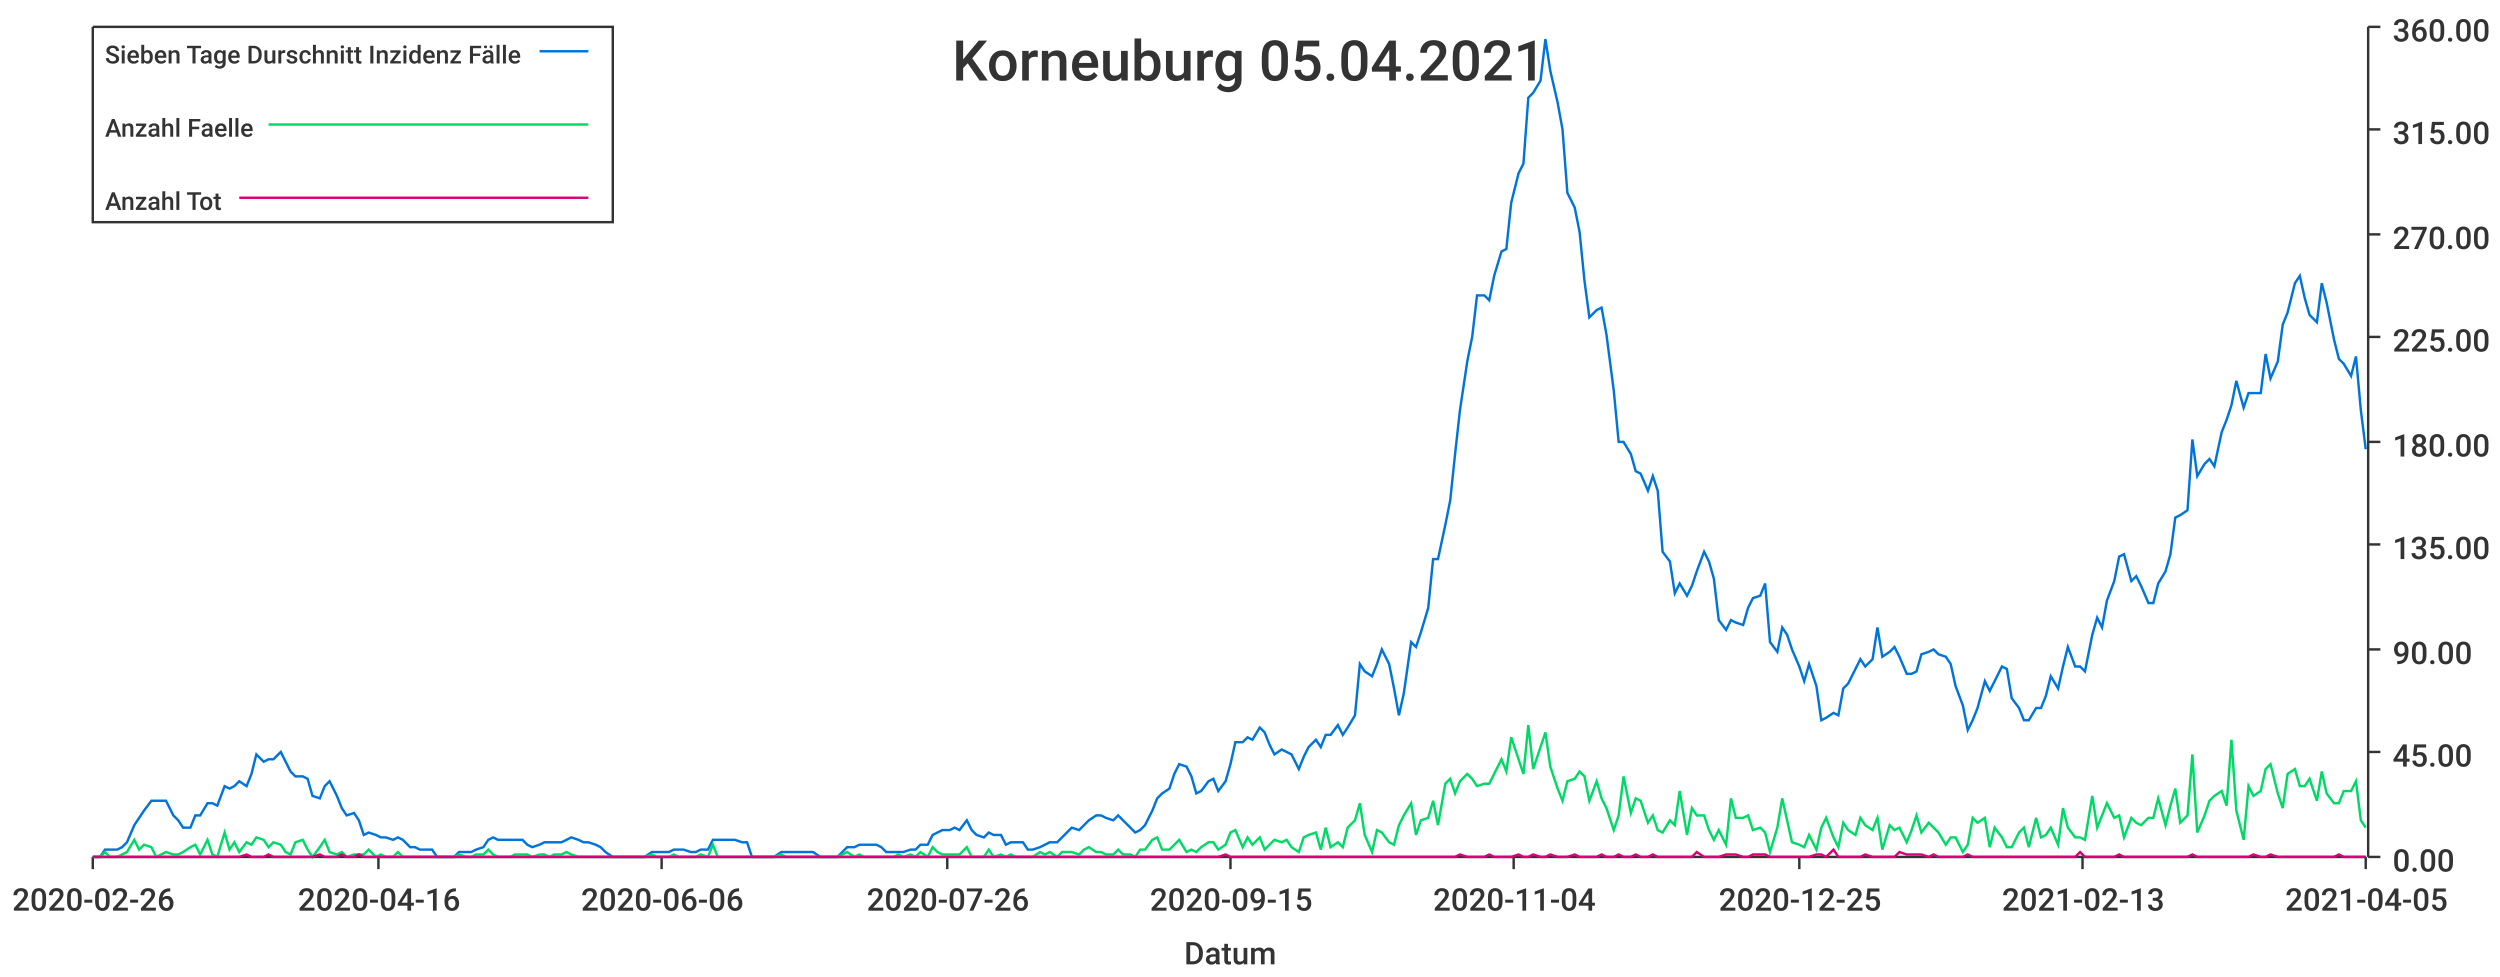
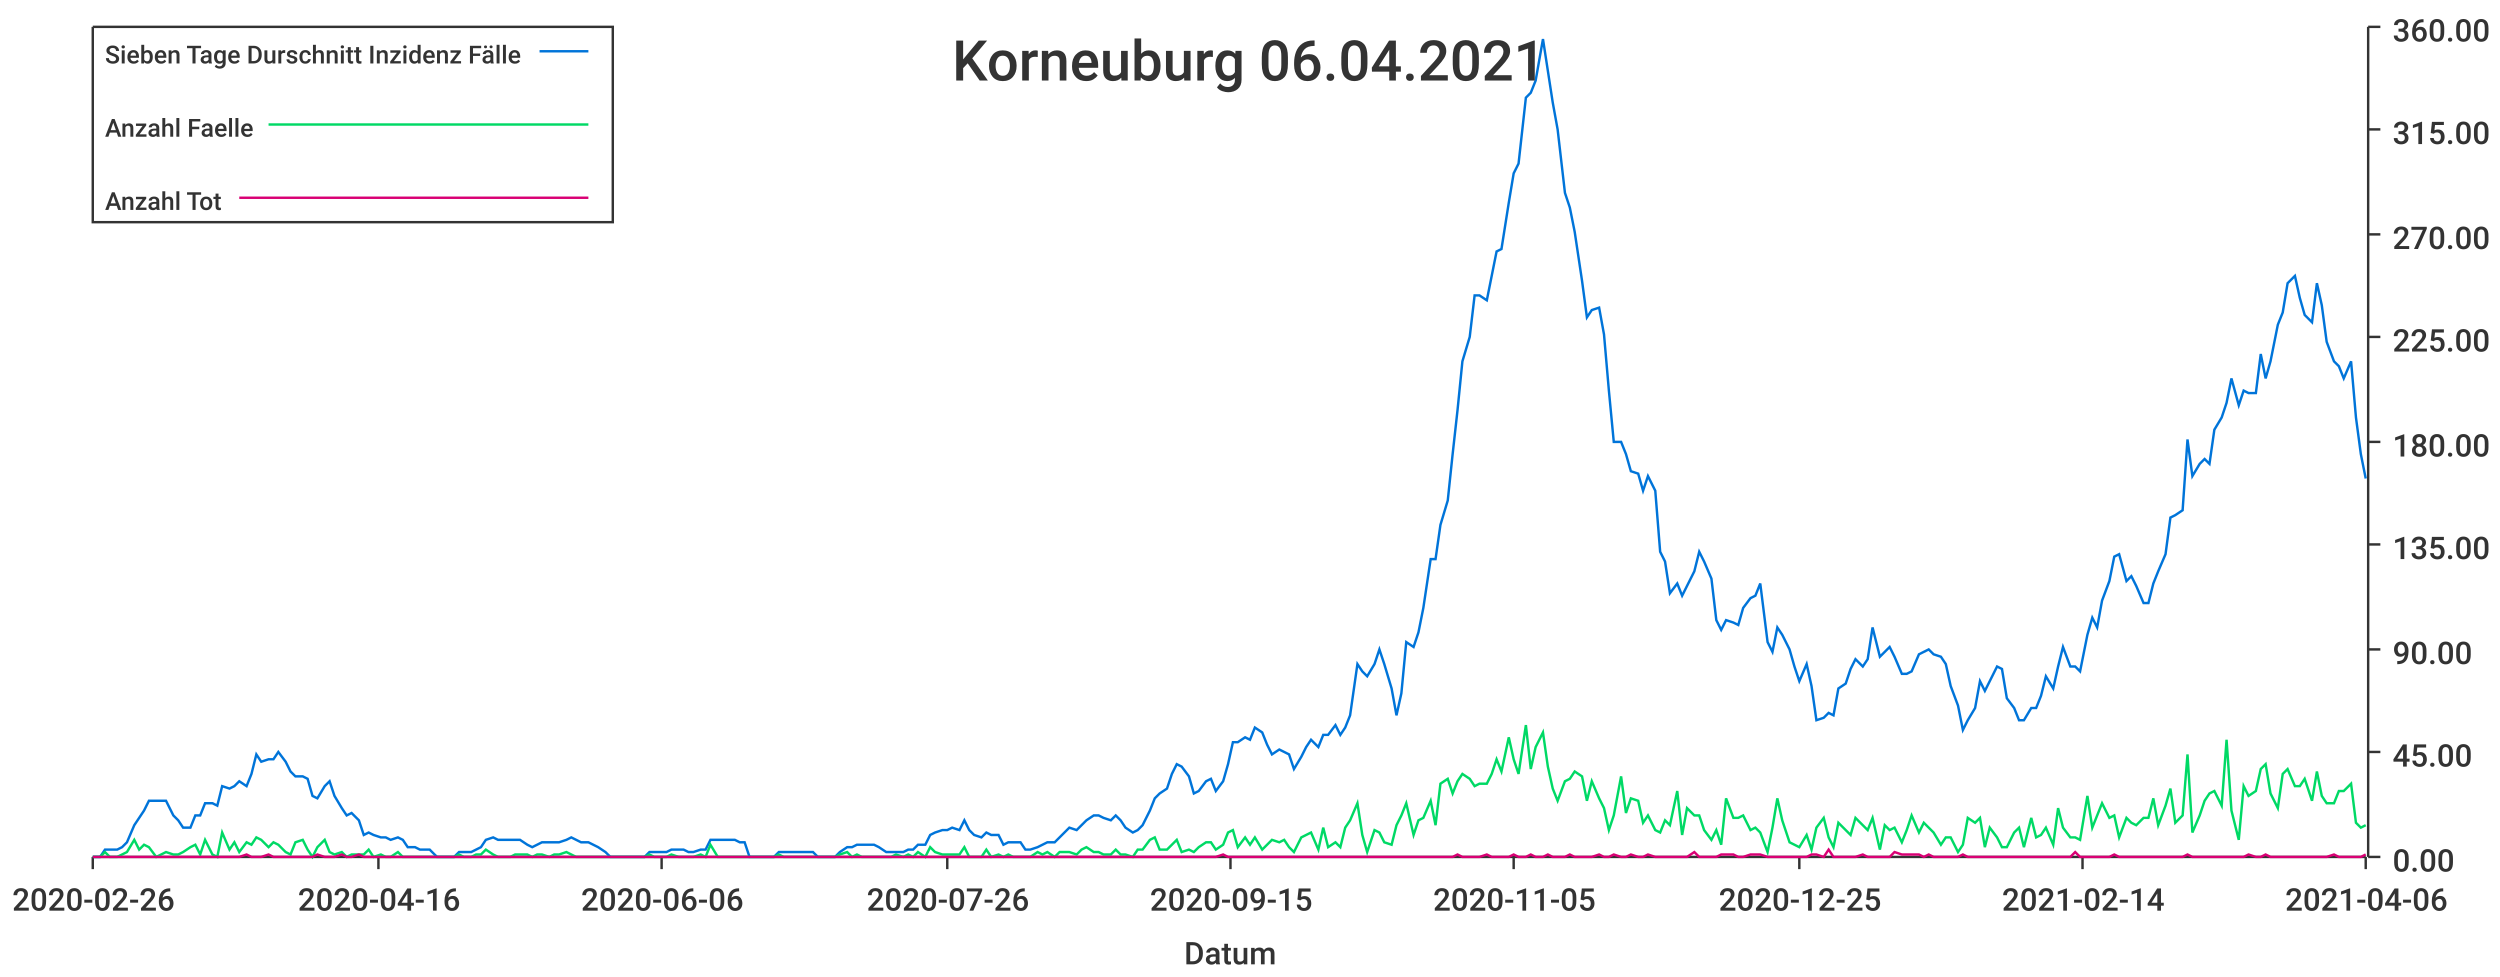
<svg xmlns="http://www.w3.org/2000/svg" width="1024" height="400">\n<path d="M 0 0 L 1024 0 L 1024 400 L 0 400 L 0 0" style="stroke-width:0;stroke:rgba(255,255,255,1.0);fill:rgba(255,255,255,1.0)" />
  <path d="M 38 11 L 969 11 L 969 351 L 38 351 L 38 11" style="stroke-width:0;stroke:rgba(255,255,255,1.0);fill:rgba(255,255,255,1.0)" />
  <path d="M 38 351 L 969 351" style="stroke-width:1;stroke:rgba(51,51,51,1.0);fill:none" />
  <path d="M 38 351 L 38 356" style="stroke-width:1;stroke:rgba(51,51,51,1.0);fill:none" />
  <text x="5" y="373" style="stroke-width:0;stroke:none;fill:rgba(51,51,51,1.0);font-size:12.8px;font-family:'Roboto Medium',sans-serif">2020-02-26</text>
  <path d="M 155 351 L 155 356" style="stroke-width:1;stroke:rgba(51,51,51,1.0);fill:none" />
  <text x="122" y="373" style="stroke-width:0;stroke:none;fill:rgba(51,51,51,1.0);font-size:12.8px;font-family:'Roboto Medium',sans-serif">2020-04-16</text>
  <path d="M 271 351 L 271 356" style="stroke-width:1;stroke:rgba(51,51,51,1.0);fill:none" />
  <text x="238" y="373" style="stroke-width:0;stroke:none;fill:rgba(51,51,51,1.0);font-size:12.8px;font-family:'Roboto Medium',sans-serif">2020-06-06</text>
  <path d="M 388 351 L 388 356" style="stroke-width:1;stroke:rgba(51,51,51,1.0);fill:none" />
  <text x="355" y="373" style="stroke-width:0;stroke:none;fill:rgba(51,51,51,1.0);font-size:12.8px;font-family:'Roboto Medium',sans-serif">2020-07-26</text>
  <path d="M 504 351 L 504 356" style="stroke-width:1;stroke:rgba(51,51,51,1.0);fill:none" />
  <text x="471" y="373" style="stroke-width:0;stroke:none;fill:rgba(51,51,51,1.0);font-size:12.8px;font-family:'Roboto Medium',sans-serif">2020-09-15</text>
  <path d="M 620 351 L 620 356" style="stroke-width:1;stroke:rgba(51,51,51,1.0);fill:none" />
-   <text x="587" y="373" style="stroke-width:0;stroke:none;fill:rgba(51,51,51,1.0);font-size:12.8px;font-family:'Roboto Medium',sans-serif">2020-11-04</text>
+   <text x="587" y="373" style="stroke-width:0;stroke:none;fill:rgba(51,51,51,1.0);font-size:12.8px;font-family:'Roboto Medium',sans-serif">2020-11-05</text>
  <path d="M 737 351 L 737 356" style="stroke-width:1;stroke:rgba(51,51,51,1.0);fill:none" />
  <text x="704" y="373" style="stroke-width:0;stroke:none;fill:rgba(51,51,51,1.0);font-size:12.8px;font-family:'Roboto Medium',sans-serif">2020-12-25</text>
  <path d="M 853 351 L 853 356" style="stroke-width:1;stroke:rgba(51,51,51,1.0);fill:none" />
-   <text x="820" y="373" style="stroke-width:0;stroke:none;fill:rgba(51,51,51,1.0);font-size:12.8px;font-family:'Roboto Medium',sans-serif">2021-02-13</text>
+   <text x="820" y="373" style="stroke-width:0;stroke:none;fill:rgba(51,51,51,1.0);font-size:12.8px;font-family:'Roboto Medium',sans-serif">2021-02-14</text>
  <path d="M 969 351 L 969 356" style="stroke-width:1;stroke:rgba(51,51,51,1.0);fill:none" />
-   <text x="936" y="373" style="stroke-width:0;stroke:none;fill:rgba(51,51,51,1.0);font-size:12.8px;font-family:'Roboto Medium',sans-serif">2021-04-05</text>
+   <text x="936" y="373" style="stroke-width:0;stroke:none;fill:rgba(51,51,51,1.0);font-size:12.8px;font-family:'Roboto Medium',sans-serif">2021-04-06</text>
  <text x="485" y="395" style="stroke-width:0;stroke:none;fill:rgba(51,51,51,1.0);font-size:12.8px;font-family:'Roboto Medium',sans-serif">Datum</text>
  <path d="M 970 351 L 970 11" style="stroke-width:1;stroke:rgba(51,51,51,1.0);fill:none" />
  <path d="M 970 351 L 975 351" style="stroke-width:1;stroke:rgba(51,51,51,1.0);fill:none" />
  <text x="980" y="357" style="stroke-width:0;stroke:none;fill:rgba(51,51,51,1.0);font-size:12.8px;font-family:'Roboto Medium',sans-serif">0.00</text>
  <path d="M 970 308 L 975 308" style="stroke-width:1;stroke:rgba(51,51,51,1.0);fill:none" />
  <text x="980" y="314" style="stroke-width:0;stroke:none;fill:rgba(51,51,51,1.0);font-size:12.8px;font-family:'Roboto Medium',sans-serif">45.00</text>
  <path d="M 970 266 L 975 266" style="stroke-width:1;stroke:rgba(51,51,51,1.0);fill:none" />
  <text x="980" y="272" style="stroke-width:0;stroke:none;fill:rgba(51,51,51,1.0);font-size:12.8px;font-family:'Roboto Medium',sans-serif">90.00</text>
  <path d="M 970 223 L 975 223" style="stroke-width:1;stroke:rgba(51,51,51,1.0);fill:none" />
  <text x="980" y="229" style="stroke-width:0;stroke:none;fill:rgba(51,51,51,1.0);font-size:12.8px;font-family:'Roboto Medium',sans-serif">135.00</text>
  <path d="M 970 181 L 975 181" style="stroke-width:1;stroke:rgba(51,51,51,1.0);fill:none" />
  <text x="980" y="187" style="stroke-width:0;stroke:none;fill:rgba(51,51,51,1.0);font-size:12.8px;font-family:'Roboto Medium',sans-serif">180.00</text>
  <path d="M 970 138 L 975 138" style="stroke-width:1;stroke:rgba(51,51,51,1.0);fill:none" />
  <text x="980" y="144" style="stroke-width:0;stroke:none;fill:rgba(51,51,51,1.0);font-size:12.8px;font-family:'Roboto Medium',sans-serif">225.00</text>
  <path d="M 970 96 L 975 96" style="stroke-width:1;stroke:rgba(51,51,51,1.0);fill:none" />
  <text x="980" y="102" style="stroke-width:0;stroke:none;fill:rgba(51,51,51,1.0);font-size:12.8px;font-family:'Roboto Medium',sans-serif">270.00</text>
  <path d="M 970 53 L 975 53" style="stroke-width:1;stroke:rgba(51,51,51,1.0);fill:none" />
  <text x="980" y="59" style="stroke-width:0;stroke:none;fill:rgba(51,51,51,1.0);font-size:12.8px;font-family:'Roboto Medium',sans-serif">315.00</text>
  <path d="M 970 11 L 975 11" style="stroke-width:1;stroke:rgba(51,51,51,1.0);fill:none" />
  <text x="980" y="17" style="stroke-width:0;stroke:none;fill:rgba(51,51,51,1.0);font-size:12.8px;font-family:'Roboto Medium',sans-serif">360.00</text>
-   <path d="M 38 351 L 41 351 L 43 348 L 45 348 L 48 348 L 50 347 L 52 345 L 55 338 L 57 335 L 59 332 L 62 328 L 64 328 L 66 328 L 68 328 L 71 334 L 73 336 L 75 339 L 78 339 L 80 334 L 82 334 L 85 329 L 87 329 L 89 330 L 92 322 L 94 323 L 96 322 L 98 320 L 101 322 L 103 317 L 105 309 L 108 312 L 110 311 L 112 311 L 115 308 L 117 312 L 119 316 L 121 318 L 124 318 L 126 319 L 128 326 L 131 327 L 133 322 L 135 320 L 138 326 L 140 331 L 142 334 L 145 333 L 147 336 L 149 342 L 151 341 L 154 342 L 156 343 L 158 343 L 161 344 L 163 343 L 165 344 L 168 347 L 170 347 L 172 348 L 174 348 L 177 348 L 179 351 L 181 351 L 184 351 L 186 351 L 188 349 L 191 349 L 193 349 L 195 348 L 198 347 L 200 344 L 202 343 L 204 344 L 207 344 L 209 344 L 211 344 L 214 344 L 216 346 L 218 347 L 221 346 L 223 345 L 225 345 L 227 345 L 230 345 L 232 344 L 234 343 L 237 344 L 239 345 L 241 345 L 244 346 L 246 347 L 248 349 L 251 351 L 253 351 L 255 351 L 257 351 L 260 351 L 262 351 L 264 351 L 267 349 L 269 349 L 271 349 L 274 349 L 276 348 L 278 348 L 280 348 L 283 349 L 285 349 L 287 348 L 290 348 L 292 344 L 294 344 L 297 344 L 299 344 L 301 344 L 304 345 L 306 345 L 308 351 L 310 351 L 313 351 L 315 351 L 317 351 L 320 349 L 322 349 L 324 349 L 327 349 L 329 349 L 331 349 L 333 349 L 336 351 L 338 351 L 340 351 L 343 351 L 345 349 L 347 347 L 350 347 L 352 346 L 354 346 L 357 346 L 359 346 L 361 347 L 363 349 L 366 349 L 368 349 L 370 349 L 373 348 L 375 348 L 377 346 L 380 346 L 382 342 L 384 341 L 386 340 L 389 340 L 391 339 L 393 340 L 396 336 L 398 340 L 400 342 L 403 343 L 405 341 L 407 342 L 410 342 L 412 346 L 414 345 L 416 345 L 419 345 L 421 348 L 423 348 L 426 347 L 428 346 L 430 345 L 433 345 L 435 343 L 437 341 L 439 339 L 442 340 L 444 338 L 446 336 L 449 334 L 451 334 L 453 335 L 456 336 L 458 334 L 460 336 L 463 339 L 465 341 L 467 340 L 469 338 L 472 332 L 474 327 L 476 325 L 479 323 L 481 317 L 483 313 L 486 314 L 488 318 L 490 325 L 492 324 L 495 320 L 497 319 L 499 324 L 502 320 L 504 313 L 506 304 L 509 304 L 511 302 L 513 303 L 516 298 L 518 300 L 520 305 L 522 309 L 525 307 L 527 308 L 529 309 L 532 315 L 534 310 L 536 306 L 539 303 L 541 306 L 543 301 L 545 301 L 548 297 L 550 301 L 552 298 L 555 293 L 557 272 L 559 275 L 562 277 L 564 272 L 566 266 L 569 272 L 571 282 L 573 293 L 575 284 L 578 263 L 580 265 L 582 259 L 585 249 L 587 229 L 589 229 L 592 215 L 594 205 L 596 186 L 598 168 L 601 148 L 603 138 L 605 121 L 608 121 L 610 123 L 612 113 L 615 103 L 617 102 L 619 83 L 622 71 L 624 67 L 626 40 L 628 38 L 631 33 L 633 16 L 635 29 L 638 42 L 640 53 L 642 79 L 645 85 L 647 95 L 649 115 L 651 130 L 654 127 L 656 126 L 658 137 L 661 160 L 663 181 L 665 181 L 668 186 L 670 193 L 672 194 L 675 201 L 677 195 L 679 201 L 681 226 L 684 230 L 686 243 L 688 239 L 691 244 L 693 240 L 695 234 L 698 226 L 700 230 L 702 237 L 704 254 L 707 258 L 709 254 L 711 255 L 714 256 L 716 249 L 718 245 L 721 244 L 723 239 L 725 263 L 728 267 L 730 257 L 732 260 L 734 266 L 737 273 L 739 279 L 741 272 L 744 281 L 746 295 L 748 294 L 751 292 L 753 293 L 755 282 L 757 280 L 760 274 L 762 270 L 764 273 L 767 270 L 769 257 L 771 269 L 774 267 L 776 265 L 778 269 L 781 276 L 783 276 L 785 275 L 787 268 L 790 267 L 792 266 L 794 268 L 797 269 L 799 272 L 801 281 L 804 289 L 806 299 L 808 295 L 810 290 L 813 279 L 815 283 L 817 279 L 820 273 L 822 274 L 824 286 L 827 290 L 829 295 L 831 295 L 834 290 L 836 290 L 838 285 L 840 277 L 843 282 L 845 273 L 847 265 L 850 273 L 852 273 L 854 275 L 857 260 L 859 253 L 861 257 L 863 246 L 866 238 L 868 228 L 870 227 L 873 238 L 875 236 L 877 240 L 880 247 L 882 247 L 884 239 L 887 234 L 889 227 L 891 212 L 893 211 L 896 209 L 898 180 L 900 195 L 903 190 L 905 188 L 907 191 L 910 177 L 912 172 L 914 166 L 916 156 L 919 167 L 921 161 L 923 161 L 926 161 L 928 145 L 930 155 L 933 148 L 935 133 L 937 128 L 940 116 L 942 113 L 944 122 L 946 129 L 949 132 L 951 116 L 953 124 L 956 139 L 958 147 L 960 149 L 963 154 L 965 146 L 967 168 L 969 184" style="stroke-width:1;stroke:rgba(0,116,217,1.0);fill:none" />
-   <path d="M 38 351 L 41 351 L 43 349 L 45 351 L 48 351 L 50 350 L 52 349 L 55 344 L 57 348 L 59 346 L 62 347 L 64 351 L 66 350 L 68 349 L 71 350 L 73 350 L 75 349 L 78 347 L 80 346 L 82 350 L 85 344 L 87 350 L 89 351 L 92 341 L 94 348 L 96 345 L 98 349 L 101 345 L 103 346 L 105 343 L 108 344 L 110 347 L 112 345 L 115 346 L 117 349 L 119 350 L 121 345 L 124 344 L 126 348 L 128 351 L 131 347 L 133 344 L 135 349 L 138 350 L 140 349 L 142 351 L 145 350 L 147 350 L 149 350 L 151 348 L 154 351 L 156 350 L 158 351 L 161 351 L 163 349 L 165 351 L 168 351 L 170 351 L 172 351 L 174 351 L 177 351 L 179 351 L 181 351 L 184 351 L 186 351 L 188 350 L 191 351 L 193 351 L 195 350 L 198 350 L 200 348 L 202 350 L 204 351 L 207 351 L 209 351 L 211 350 L 214 350 L 216 350 L 218 351 L 221 350 L 223 350 L 225 351 L 227 350 L 230 350 L 232 349 L 234 350 L 237 351 L 239 351 L 241 351 L 244 351 L 246 351 L 248 351 L 251 351 L 253 351 L 255 351 L 257 351 L 260 351 L 262 351 L 264 351 L 267 350 L 269 351 L 271 351 L 274 351 L 276 350 L 278 351 L 280 351 L 283 351 L 285 351 L 287 350 L 290 351 L 292 346 L 294 351 L 297 351 L 299 351 L 301 351 L 304 351 L 306 351 L 308 351 L 310 351 L 313 351 L 315 351 L 317 351 L 320 350 L 322 351 L 324 351 L 327 351 L 329 351 L 331 351 L 333 351 L 336 351 L 338 351 L 340 351 L 343 351 L 345 350 L 347 349 L 350 351 L 352 350 L 354 351 L 357 351 L 359 351 L 361 351 L 363 351 L 366 351 L 368 350 L 370 351 L 373 350 L 375 351 L 377 349 L 380 351 L 382 347 L 384 349 L 386 350 L 389 350 L 391 350 L 393 350 L 396 347 L 398 351 L 400 351 L 403 351 L 405 348 L 407 351 L 410 350 L 412 351 L 414 350 L 416 351 L 419 351 L 421 351 L 423 351 L 426 349 L 428 350 L 430 349 L 433 351 L 435 349 L 437 349 L 439 349 L 442 350 L 444 348 L 446 347 L 449 349 L 451 349 L 453 350 L 456 350 L 458 348 L 460 350 L 463 350 L 465 351 L 467 348 L 469 348 L 472 344 L 474 343 L 476 348 L 479 348 L 481 346 L 483 344 L 486 349 L 488 348 L 490 349 L 492 347 L 495 345 L 497 345 L 499 348 L 502 346 L 504 341 L 506 340 L 509 347 L 511 343 L 513 346 L 516 343 L 518 348 L 520 346 L 522 344 L 525 345 L 527 344 L 529 347 L 532 349 L 534 343 L 536 342 L 539 341 L 541 348 L 543 339 L 545 347 L 548 345 L 550 347 L 552 339 L 555 336 L 557 329 L 559 342 L 562 349 L 564 340 L 566 341 L 569 345 L 571 346 L 573 338 L 575 334 L 578 329 L 580 342 L 582 336 L 585 335 L 587 328 L 589 338 L 592 321 L 594 319 L 596 325 L 598 320 L 601 317 L 603 319 L 605 322 L 608 321 L 610 321 L 612 317 L 615 311 L 617 316 L 619 302 L 622 311 L 624 317 L 626 297 L 628 315 L 631 306 L 633 300 L 635 314 L 638 323 L 640 328 L 642 320 L 645 319 L 647 316 L 649 318 L 651 328 L 654 320 L 656 327 L 658 331 L 661 340 L 663 334 L 665 318 L 668 333 L 670 327 L 672 328 L 675 337 L 677 334 L 679 340 L 681 341 L 684 336 L 686 338 L 688 324 L 691 342 L 693 331 L 695 334 L 698 334 L 700 340 L 702 344 L 704 340 L 707 346 L 709 327 L 711 335 L 714 335 L 716 334 L 718 340 L 721 339 L 723 341 L 725 349 L 728 339 L 730 327 L 732 336 L 734 345 L 737 346 L 739 347 L 741 342 L 744 348 L 746 339 L 748 335 L 751 343 L 753 347 L 755 337 L 757 340 L 760 342 L 762 335 L 764 338 L 767 340 L 769 335 L 771 348 L 774 338 L 776 340 L 778 339 L 781 345 L 783 340 L 785 334 L 787 341 L 790 337 L 792 339 L 794 341 L 797 346 L 799 343 L 801 343 L 804 349 L 806 346 L 808 335 L 810 337 L 813 335 L 815 347 L 817 339 L 820 343 L 822 347 L 824 347 L 827 341 L 829 339 L 831 347 L 834 335 L 836 343 L 838 342 L 840 339 L 843 346 L 845 331 L 847 339 L 850 343 L 852 343 L 854 344 L 857 326 L 859 339 L 861 334 L 863 329 L 866 335 L 868 334 L 870 343 L 873 335 L 875 337 L 877 338 L 880 335 L 882 335 L 884 327 L 887 338 L 889 330 L 891 323 L 893 337 L 896 334 L 898 309 L 900 341 L 903 334 L 905 328 L 907 326 L 910 324 L 912 330 L 914 303 L 916 332 L 919 344 L 921 322 L 923 326 L 926 324 L 928 315 L 930 313 L 933 325 L 935 331 L 937 317 L 940 315 L 942 322 L 944 322 L 946 319 L 949 328 L 951 316 L 953 325 L 956 329 L 958 329 L 960 324 L 963 324 L 965 320 L 967 336 L 969 339" style="stroke-width:1;stroke:rgba(0,217,101,1.0);fill:none" />
-   <path d="M 38 351 L 41 351 L 43 351 L 45 351 L 48 351 L 50 351 L 52 351 L 55 351 L 57 351 L 59 351 L 62 351 L 64 351 L 66 351 L 68 351 L 71 351 L 73 351 L 75 351 L 78 351 L 80 351 L 82 351 L 85 351 L 87 351 L 89 351 L 92 351 L 94 351 L 96 351 L 98 351 L 101 350 L 103 351 L 105 351 L 108 351 L 110 350 L 112 351 L 115 351 L 117 351 L 119 351 L 121 351 L 124 351 L 126 351 L 128 351 L 131 350 L 133 351 L 135 351 L 138 351 L 140 350 L 142 351 L 145 351 L 147 350 L 149 351 L 151 351 L 154 351 L 156 351 L 158 351 L 161 351 L 163 351 L 165 351 L 168 351 L 170 351 L 172 351 L 174 351 L 177 351 L 179 351 L 181 351 L 184 351 L 186 351 L 188 351 L 191 351 L 193 351 L 195 351 L 198 351 L 200 351 L 202 351 L 204 351 L 207 351 L 209 351 L 211 351 L 214 351 L 216 351 L 218 351 L 221 351 L 223 351 L 225 351 L 227 351 L 230 351 L 232 351 L 234 351 L 237 351 L 239 351 L 241 351 L 244 351 L 246 351 L 248 351 L 251 351 L 253 351 L 255 351 L 257 351 L 260 351 L 262 351 L 264 351 L 267 351 L 269 351 L 271 351 L 274 351 L 276 351 L 278 351 L 280 351 L 283 351 L 285 351 L 287 351 L 290 351 L 292 351 L 294 351 L 297 351 L 299 351 L 301 351 L 304 351 L 306 351 L 308 351 L 310 351 L 313 351 L 315 351 L 317 351 L 320 351 L 322 351 L 324 351 L 327 351 L 329 351 L 331 351 L 333 351 L 336 351 L 338 351 L 340 351 L 343 351 L 345 351 L 347 351 L 350 351 L 352 351 L 354 351 L 357 351 L 359 351 L 361 351 L 363 351 L 366 351 L 368 351 L 370 351 L 373 351 L 375 351 L 377 351 L 380 351 L 382 351 L 384 351 L 386 351 L 389 351 L 391 351 L 393 351 L 396 351 L 398 351 L 400 351 L 403 351 L 405 351 L 407 351 L 410 351 L 412 351 L 414 351 L 416 351 L 419 351 L 421 351 L 423 351 L 426 351 L 428 351 L 430 351 L 433 351 L 435 351 L 437 351 L 439 351 L 442 351 L 444 351 L 446 351 L 449 351 L 451 351 L 453 351 L 456 351 L 458 351 L 460 351 L 463 351 L 465 351 L 467 351 L 469 351 L 472 351 L 474 351 L 476 351 L 479 351 L 481 351 L 483 351 L 486 351 L 488 351 L 490 351 L 492 351 L 495 351 L 497 351 L 499 351 L 502 350 L 504 351 L 506 351 L 509 351 L 511 351 L 513 351 L 516 351 L 518 351 L 520 351 L 522 351 L 525 351 L 527 351 L 529 351 L 532 351 L 534 351 L 536 351 L 539 351 L 541 351 L 543 351 L 545 351 L 548 351 L 550 351 L 552 351 L 555 351 L 557 351 L 559 351 L 562 351 L 564 351 L 566 351 L 569 351 L 571 351 L 573 351 L 575 351 L 578 351 L 580 351 L 582 351 L 585 351 L 587 351 L 589 351 L 592 351 L 594 351 L 596 351 L 598 350 L 601 351 L 603 351 L 605 351 L 608 351 L 610 350 L 612 351 L 615 351 L 617 351 L 619 351 L 622 350 L 624 351 L 626 351 L 628 350 L 631 351 L 633 351 L 635 350 L 638 351 L 640 351 L 642 351 L 645 350 L 647 351 L 649 351 L 651 351 L 654 351 L 656 350 L 658 351 L 661 351 L 663 350 L 665 351 L 668 351 L 670 350 L 672 351 L 675 351 L 677 350 L 679 351 L 681 351 L 684 351 L 686 351 L 688 351 L 691 351 L 693 351 L 695 349 L 698 351 L 700 351 L 702 351 L 704 351 L 707 350 L 709 350 L 711 350 L 714 351 L 716 351 L 718 350 L 721 350 L 723 350 L 725 351 L 728 351 L 730 351 L 732 351 L 734 351 L 737 351 L 739 351 L 741 351 L 744 350 L 746 350 L 748 351 L 751 348 L 753 351 L 755 351 L 757 351 L 760 351 L 762 351 L 764 350 L 767 351 L 769 351 L 771 351 L 774 351 L 776 351 L 778 349 L 781 350 L 783 350 L 785 350 L 787 350 L 790 351 L 792 350 L 794 351 L 797 351 L 799 351 L 801 351 L 804 351 L 806 350 L 808 351 L 810 351 L 813 351 L 815 351 L 817 351 L 820 351 L 822 351 L 824 351 L 827 351 L 829 351 L 831 351 L 834 351 L 836 351 L 838 351 L 840 351 L 843 351 L 845 351 L 847 351 L 850 351 L 852 349 L 854 351 L 857 351 L 859 351 L 861 351 L 863 351 L 866 351 L 868 350 L 870 351 L 873 351 L 875 351 L 877 351 L 880 351 L 882 351 L 884 351 L 887 351 L 889 351 L 891 351 L 893 351 L 896 351 L 898 350 L 900 351 L 903 351 L 905 351 L 907 351 L 910 351 L 912 351 L 914 351 L 916 351 L 919 351 L 921 351 L 923 350 L 926 351 L 928 351 L 930 350 L 933 351 L 935 351 L 937 351 L 940 351 L 942 351 L 944 351 L 946 351 L 949 351 L 951 351 L 953 351 L 956 351 L 958 350 L 960 351 L 963 351 L 965 351 L 967 351 L 969 351" style="stroke-width:1;stroke:rgba(217,0,116,1.0);fill:none" />
-   <text x="390" y="33" style="stroke-width:0;stroke:none;fill:rgba(51,51,51,1.0);font-size:23.0px;font-family:'Roboto Medium',sans-serif">Korneuburg 05.04.2021</text>
+   <path d="M 38 351 L 41 351 L 43 348 L 45 348 L 48 348 L 50 347 L 52 345 L 55 338 L 57 335 L 59 332 L 61 328 L 64 328 L 66 328 L 68 328 L 71 334 L 73 336 L 75 339 L 78 339 L 80 334 L 82 334 L 84 329 L 87 329 L 89 330 L 91 322 L 94 323 L 96 322 L 98 320 L 101 322 L 103 317 L 105 309 L 107 312 L 110 311 L 112 311 L 114 308 L 117 312 L 119 316 L 121 318 L 124 318 L 126 319 L 128 326 L 130 327 L 133 322 L 135 320 L 137 326 L 140 331 L 142 334 L 144 333 L 147 336 L 149 342 L 151 341 L 153 342 L 156 343 L 158 343 L 160 344 L 163 343 L 165 344 L 167 347 L 170 347 L 172 348 L 174 348 L 176 348 L 179 351 L 181 351 L 183 351 L 186 351 L 188 349 L 190 349 L 193 349 L 195 348 L 197 347 L 199 344 L 202 343 L 204 344 L 206 344 L 209 344 L 211 344 L 213 344 L 216 346 L 218 347 L 220 346 L 222 345 L 225 345 L 227 345 L 229 345 L 232 344 L 234 343 L 236 344 L 238 345 L 241 345 L 243 346 L 245 347 L 248 349 L 250 351 L 252 351 L 255 351 L 257 351 L 259 351 L 261 351 L 264 351 L 266 349 L 268 349 L 271 349 L 273 349 L 275 348 L 278 348 L 280 348 L 282 349 L 284 349 L 287 348 L 289 348 L 291 344 L 294 344 L 296 344 L 298 344 L 301 344 L 303 345 L 305 345 L 307 351 L 310 351 L 312 351 L 314 351 L 317 351 L 319 349 L 321 349 L 324 349 L 326 349 L 328 349 L 330 349 L 333 349 L 335 351 L 337 351 L 340 351 L 342 351 L 344 349 L 347 347 L 349 347 L 351 346 L 353 346 L 356 346 L 358 346 L 360 347 L 363 349 L 365 349 L 367 349 L 370 349 L 372 348 L 374 348 L 376 346 L 379 346 L 381 342 L 383 341 L 386 340 L 388 340 L 390 339 L 393 340 L 395 336 L 397 340 L 399 342 L 402 343 L 404 341 L 406 342 L 409 342 L 411 346 L 413 345 L 415 345 L 418 345 L 420 348 L 422 348 L 425 347 L 427 346 L 429 345 L 432 345 L 434 343 L 436 341 L 438 339 L 441 340 L 443 338 L 445 336 L 448 334 L 450 334 L 452 335 L 455 336 L 457 334 L 459 336 L 461 339 L 464 341 L 466 340 L 468 338 L 471 332 L 473 327 L 475 325 L 478 323 L 480 317 L 482 313 L 484 314 L 487 318 L 489 325 L 491 324 L 494 320 L 496 319 L 498 324 L 501 320 L 503 313 L 505 304 L 507 304 L 510 302 L 512 303 L 514 298 L 517 300 L 519 305 L 521 309 L 524 307 L 526 308 L 528 309 L 530 315 L 533 310 L 535 306 L 537 303 L 540 306 L 542 301 L 544 301 L 547 297 L 549 301 L 551 298 L 553 293 L 556 272 L 558 275 L 560 277 L 563 272 L 565 266 L 567 272 L 570 282 L 572 293 L 574 284 L 576 263 L 579 265 L 581 259 L 583 249 L 586 229 L 588 229 L 590 215 L 593 205 L 595 186 L 597 168 L 599 148 L 602 138 L 604 121 L 606 121 L 609 123 L 611 113 L 613 103 L 615 102 L 618 83 L 620 71 L 622 67 L 625 40 L 627 38 L 629 33 L 632 16 L 634 29 L 636 42 L 638 53 L 641 79 L 643 85 L 645 95 L 648 115 L 650 130 L 652 127 L 655 126 L 657 137 L 659 160 L 661 181 L 664 181 L 666 186 L 668 193 L 671 194 L 673 201 L 675 195 L 678 201 L 680 226 L 682 230 L 684 243 L 687 239 L 689 244 L 691 240 L 694 234 L 696 226 L 698 230 L 701 237 L 703 254 L 705 258 L 707 254 L 710 255 L 712 256 L 714 249 L 717 245 L 719 244 L 721 239 L 724 263 L 726 267 L 728 257 L 730 260 L 733 266 L 735 273 L 737 279 L 740 272 L 742 281 L 744 295 L 747 294 L 749 292 L 751 293 L 753 282 L 756 280 L 758 274 L 760 270 L 763 273 L 765 270 L 767 257 L 770 269 L 772 267 L 774 265 L 776 269 L 779 276 L 781 276 L 783 275 L 786 268 L 788 267 L 790 266 L 792 268 L 795 269 L 797 272 L 799 281 L 802 289 L 804 299 L 806 295 L 809 290 L 811 279 L 813 283 L 815 279 L 818 273 L 820 274 L 822 286 L 825 290 L 827 295 L 829 295 L 832 290 L 834 290 L 836 285 L 838 277 L 841 282 L 843 273 L 845 265 L 848 273 L 850 273 L 852 275 L 855 260 L 857 253 L 859 257 L 861 246 L 864 238 L 866 228 L 868 227 L 871 238 L 873 236 L 875 240 L 878 247 L 880 247 L 882 239 L 884 234 L 887 227 L 889 212 L 891 211 L 894 209 L 896 180 L 898 195 L 901 190 L 903 188 L 905 190 L 907 176 L 910 171 L 912 165 L 914 155 L 917 166 L 919 160 L 921 161 L 924 161 L 926 145 L 928 155 L 930 148 L 933 133 L 935 128 L 937 116 L 940 113 L 942 122 L 944 129 L 947 132 L 949 116 L 951 125 L 953 140 L 956 148 L 958 150 L 960 155 L 963 148 L 965 171 L 967 186 L 969 196" style="stroke-width:1;stroke:rgba(0,116,217,1.0);fill:none" />
+   <path d="M 38 351 L 41 351 L 43 349 L 45 351 L 48 351 L 50 350 L 52 349 L 55 344 L 57 348 L 59 346 L 61 347 L 64 351 L 66 350 L 68 349 L 71 350 L 73 350 L 75 349 L 78 347 L 80 346 L 82 350 L 84 344 L 87 350 L 89 351 L 91 341 L 94 348 L 96 345 L 98 349 L 101 345 L 103 346 L 105 343 L 107 344 L 110 347 L 112 345 L 114 346 L 117 349 L 119 350 L 121 345 L 124 344 L 126 348 L 128 351 L 130 347 L 133 344 L 135 349 L 137 350 L 140 349 L 142 351 L 144 350 L 147 350 L 149 350 L 151 348 L 153 351 L 156 350 L 158 351 L 160 351 L 163 349 L 165 351 L 167 351 L 170 351 L 172 351 L 174 351 L 176 351 L 179 351 L 181 351 L 183 351 L 186 351 L 188 350 L 190 351 L 193 351 L 195 350 L 197 350 L 199 348 L 202 350 L 204 351 L 206 351 L 209 351 L 211 350 L 213 350 L 216 350 L 218 351 L 220 350 L 222 350 L 225 351 L 227 350 L 229 350 L 232 349 L 234 350 L 236 351 L 238 351 L 241 351 L 243 351 L 245 351 L 248 351 L 250 351 L 252 351 L 255 351 L 257 351 L 259 351 L 261 351 L 264 351 L 266 350 L 268 351 L 271 351 L 273 351 L 275 350 L 278 351 L 280 351 L 282 351 L 284 351 L 287 350 L 289 351 L 291 346 L 294 351 L 296 351 L 298 351 L 301 351 L 303 351 L 305 351 L 307 351 L 310 351 L 312 351 L 314 351 L 317 351 L 319 350 L 321 351 L 324 351 L 326 351 L 328 351 L 330 351 L 333 351 L 335 351 L 337 351 L 340 351 L 342 351 L 344 350 L 347 349 L 349 351 L 351 350 L 353 351 L 356 351 L 358 351 L 360 351 L 363 351 L 365 351 L 367 350 L 370 351 L 372 350 L 374 351 L 376 349 L 379 351 L 381 347 L 383 349 L 386 350 L 388 350 L 390 350 L 393 350 L 395 347 L 397 351 L 399 351 L 402 351 L 404 348 L 406 351 L 409 350 L 411 351 L 413 350 L 415 351 L 418 351 L 420 351 L 422 351 L 425 349 L 427 350 L 429 349 L 432 351 L 434 349 L 436 349 L 438 349 L 441 350 L 443 348 L 445 347 L 448 349 L 450 349 L 452 350 L 455 350 L 457 348 L 459 350 L 461 350 L 464 351 L 466 348 L 468 348 L 471 344 L 473 343 L 475 348 L 478 348 L 480 346 L 482 344 L 484 349 L 487 348 L 489 349 L 491 347 L 494 345 L 496 345 L 498 348 L 501 346 L 503 341 L 505 340 L 507 347 L 510 343 L 512 346 L 514 343 L 517 348 L 519 346 L 521 344 L 524 345 L 526 344 L 528 347 L 530 349 L 533 343 L 535 342 L 537 341 L 540 348 L 542 339 L 544 347 L 547 345 L 549 347 L 551 339 L 553 336 L 556 329 L 558 342 L 560 349 L 563 340 L 565 341 L 567 345 L 570 346 L 572 338 L 574 334 L 576 329 L 579 342 L 581 336 L 583 335 L 586 328 L 588 338 L 590 321 L 593 319 L 595 325 L 597 320 L 599 317 L 602 319 L 604 322 L 606 321 L 609 321 L 611 317 L 613 311 L 615 316 L 618 302 L 620 311 L 622 317 L 625 297 L 627 315 L 629 306 L 632 300 L 634 314 L 636 323 L 638 328 L 641 320 L 643 319 L 645 316 L 648 318 L 650 328 L 652 320 L 655 327 L 657 331 L 659 340 L 661 334 L 664 318 L 666 333 L 668 327 L 671 328 L 673 337 L 675 334 L 678 340 L 680 341 L 682 336 L 684 338 L 687 324 L 689 342 L 691 331 L 694 334 L 696 334 L 698 340 L 701 344 L 703 340 L 705 346 L 707 327 L 710 335 L 712 335 L 714 334 L 717 340 L 719 339 L 721 341 L 724 349 L 726 339 L 728 327 L 730 336 L 733 345 L 735 346 L 737 347 L 740 342 L 742 348 L 744 339 L 747 335 L 749 343 L 751 347 L 753 337 L 756 340 L 758 342 L 760 335 L 763 338 L 765 340 L 767 335 L 770 348 L 772 338 L 774 340 L 776 339 L 779 345 L 781 340 L 783 334 L 786 341 L 788 337 L 790 339 L 792 341 L 795 346 L 797 343 L 799 343 L 802 349 L 804 346 L 806 335 L 809 337 L 811 335 L 813 347 L 815 339 L 818 343 L 820 347 L 822 347 L 825 341 L 827 339 L 829 347 L 832 335 L 834 343 L 836 342 L 838 339 L 841 346 L 843 331 L 845 339 L 848 343 L 850 343 L 852 344 L 855 326 L 857 339 L 859 334 L 861 329 L 864 335 L 866 334 L 868 343 L 871 335 L 873 337 L 875 338 L 878 335 L 880 335 L 882 327 L 884 338 L 887 330 L 889 323 L 891 337 L 894 334 L 896 309 L 898 341 L 901 334 L 903 328 L 905 325 L 907 324 L 910 330 L 912 303 L 914 332 L 917 344 L 919 322 L 921 326 L 924 324 L 926 315 L 928 313 L 930 325 L 933 331 L 935 317 L 937 315 L 940 322 L 942 322 L 944 319 L 947 328 L 949 316 L 951 326 L 953 329 L 956 329 L 958 324 L 960 324 L 963 321 L 965 337 L 967 339 L 969 338" style="stroke-width:1;stroke:rgba(0,217,101,1.0);fill:none" />
+   <path d="M 38 351 L 41 351 L 43 351 L 45 351 L 48 351 L 50 351 L 52 351 L 55 351 L 57 351 L 59 351 L 61 351 L 64 351 L 66 351 L 68 351 L 71 351 L 73 351 L 75 351 L 78 351 L 80 351 L 82 351 L 84 351 L 87 351 L 89 351 L 91 351 L 94 351 L 96 351 L 98 351 L 101 350 L 103 351 L 105 351 L 107 351 L 110 350 L 112 351 L 114 351 L 117 351 L 119 351 L 121 351 L 124 351 L 126 351 L 128 351 L 130 350 L 133 351 L 135 351 L 137 351 L 140 350 L 142 351 L 144 351 L 147 350 L 149 351 L 151 351 L 153 351 L 156 351 L 158 351 L 160 351 L 163 351 L 165 351 L 167 351 L 170 351 L 172 351 L 174 351 L 176 351 L 179 351 L 181 351 L 183 351 L 186 351 L 188 351 L 190 351 L 193 351 L 195 351 L 197 351 L 199 351 L 202 351 L 204 351 L 206 351 L 209 351 L 211 351 L 213 351 L 216 351 L 218 351 L 220 351 L 222 351 L 225 351 L 227 351 L 229 351 L 232 351 L 234 351 L 236 351 L 238 351 L 241 351 L 243 351 L 245 351 L 248 351 L 250 351 L 252 351 L 255 351 L 257 351 L 259 351 L 261 351 L 264 351 L 266 351 L 268 351 L 271 351 L 273 351 L 275 351 L 278 351 L 280 351 L 282 351 L 284 351 L 287 351 L 289 351 L 291 351 L 294 351 L 296 351 L 298 351 L 301 351 L 303 351 L 305 351 L 307 351 L 310 351 L 312 351 L 314 351 L 317 351 L 319 351 L 321 351 L 324 351 L 326 351 L 328 351 L 330 351 L 333 351 L 335 351 L 337 351 L 340 351 L 342 351 L 344 351 L 347 351 L 349 351 L 351 351 L 353 351 L 356 351 L 358 351 L 360 351 L 363 351 L 365 351 L 367 351 L 370 351 L 372 351 L 374 351 L 376 351 L 379 351 L 381 351 L 383 351 L 386 351 L 388 351 L 390 351 L 393 351 L 395 351 L 397 351 L 399 351 L 402 351 L 404 351 L 406 351 L 409 351 L 411 351 L 413 351 L 415 351 L 418 351 L 420 351 L 422 351 L 425 351 L 427 351 L 429 351 L 432 351 L 434 351 L 436 351 L 438 351 L 441 351 L 443 351 L 445 351 L 448 351 L 450 351 L 452 351 L 455 351 L 457 351 L 459 351 L 461 351 L 464 351 L 466 351 L 468 351 L 471 351 L 473 351 L 475 351 L 478 351 L 480 351 L 482 351 L 484 351 L 487 351 L 489 351 L 491 351 L 494 351 L 496 351 L 498 351 L 501 350 L 503 351 L 505 351 L 507 351 L 510 351 L 512 351 L 514 351 L 517 351 L 519 351 L 521 351 L 524 351 L 526 351 L 528 351 L 530 351 L 533 351 L 535 351 L 537 351 L 540 351 L 542 351 L 544 351 L 547 351 L 549 351 L 551 351 L 553 351 L 556 351 L 558 351 L 560 351 L 563 351 L 565 351 L 567 351 L 570 351 L 572 351 L 574 351 L 576 351 L 579 351 L 581 351 L 583 351 L 586 351 L 588 351 L 590 351 L 593 351 L 595 351 L 597 350 L 599 351 L 602 351 L 604 351 L 606 351 L 609 350 L 611 351 L 613 351 L 615 351 L 618 351 L 620 350 L 622 351 L 625 351 L 627 350 L 629 351 L 632 351 L 634 350 L 636 351 L 638 351 L 641 351 L 643 350 L 645 351 L 648 351 L 650 351 L 652 351 L 655 350 L 657 351 L 659 351 L 661 350 L 664 351 L 666 351 L 668 350 L 671 351 L 673 351 L 675 350 L 678 351 L 680 351 L 682 351 L 684 351 L 687 351 L 689 351 L 691 351 L 694 349 L 696 351 L 698 351 L 701 351 L 703 351 L 705 350 L 707 350 L 710 350 L 712 351 L 714 351 L 717 350 L 719 350 L 721 350 L 724 351 L 726 351 L 728 351 L 730 351 L 733 351 L 735 351 L 737 351 L 740 351 L 742 350 L 744 350 L 747 351 L 749 348 L 751 351 L 753 351 L 756 351 L 758 351 L 760 351 L 763 350 L 765 351 L 767 351 L 770 351 L 772 351 L 774 351 L 776 349 L 779 350 L 781 350 L 783 350 L 786 350 L 788 351 L 790 350 L 792 351 L 795 351 L 797 351 L 799 351 L 802 351 L 804 350 L 806 351 L 809 351 L 811 351 L 813 351 L 815 351 L 818 351 L 820 351 L 822 351 L 825 351 L 827 351 L 829 351 L 832 351 L 834 351 L 836 351 L 838 351 L 841 351 L 843 351 L 845 351 L 848 351 L 850 349 L 852 351 L 855 351 L 857 351 L 859 351 L 861 351 L 864 351 L 866 350 L 868 351 L 871 351 L 873 351 L 875 351 L 878 351 L 880 351 L 882 351 L 884 351 L 887 351 L 889 351 L 891 351 L 894 351 L 896 350 L 898 351 L 901 351 L 903 351 L 905 351 L 907 351 L 910 351 L 912 351 L 914 351 L 917 351 L 919 351 L 921 350 L 924 351 L 926 351 L 928 350 L 930 351 L 933 351 L 935 351 L 937 351 L 940 351 L 942 351 L 944 351 L 947 351 L 949 351 L 951 351 L 953 351 L 956 350 L 958 351 L 960 351 L 963 351 L 965 351 L 967 351 L 969 350" style="stroke-width:1;stroke:rgba(217,0,116,1.0);fill:none" />
+   <text x="390" y="33" style="stroke-width:0;stroke:none;fill:rgba(51,51,51,1.0);font-size:23.0px;font-family:'Roboto Medium',sans-serif">Korneuburg 06.04.2021</text>
  <path d="M 38 11 L 251 11 L 251 91 L 38 91 L 38 11" style="stroke-width:1;stroke:rgba(51,51,51,1.0);fill:rgba(255,255,255,1.0)" />
  <text x="43" y="26" style="stroke-width:0;stroke:none;fill:rgba(51,51,51,1.0);font-size:10.2px;font-family:'Roboto Medium',sans-serif">Sieben Tage Durschnitt Inzidenz Fälle</text>
  <path d="M 221 21 L 241 21" style="stroke-width:1;stroke:rgba(0,116,217,1.0);fill:none" />
  <text x="43" y="56" style="stroke-width:0;stroke:none;fill:rgba(51,51,51,1.0);font-size:10.2px;font-family:'Roboto Medium',sans-serif">Anzahl Faelle</text>
  <path d="M 110 51 L 241 51" style="stroke-width:1;stroke:rgba(0,217,101,1.0);fill:none" />
  <text x="43" y="86" style="stroke-width:0;stroke:none;fill:rgba(51,51,51,1.0);font-size:10.2px;font-family:'Roboto Medium',sans-serif">Anzahl Tot</text>
  <path d="M 98 81 L 241 81" style="stroke-width:1;stroke:rgba(217,0,116,1.0);fill:none" />
</svg>
